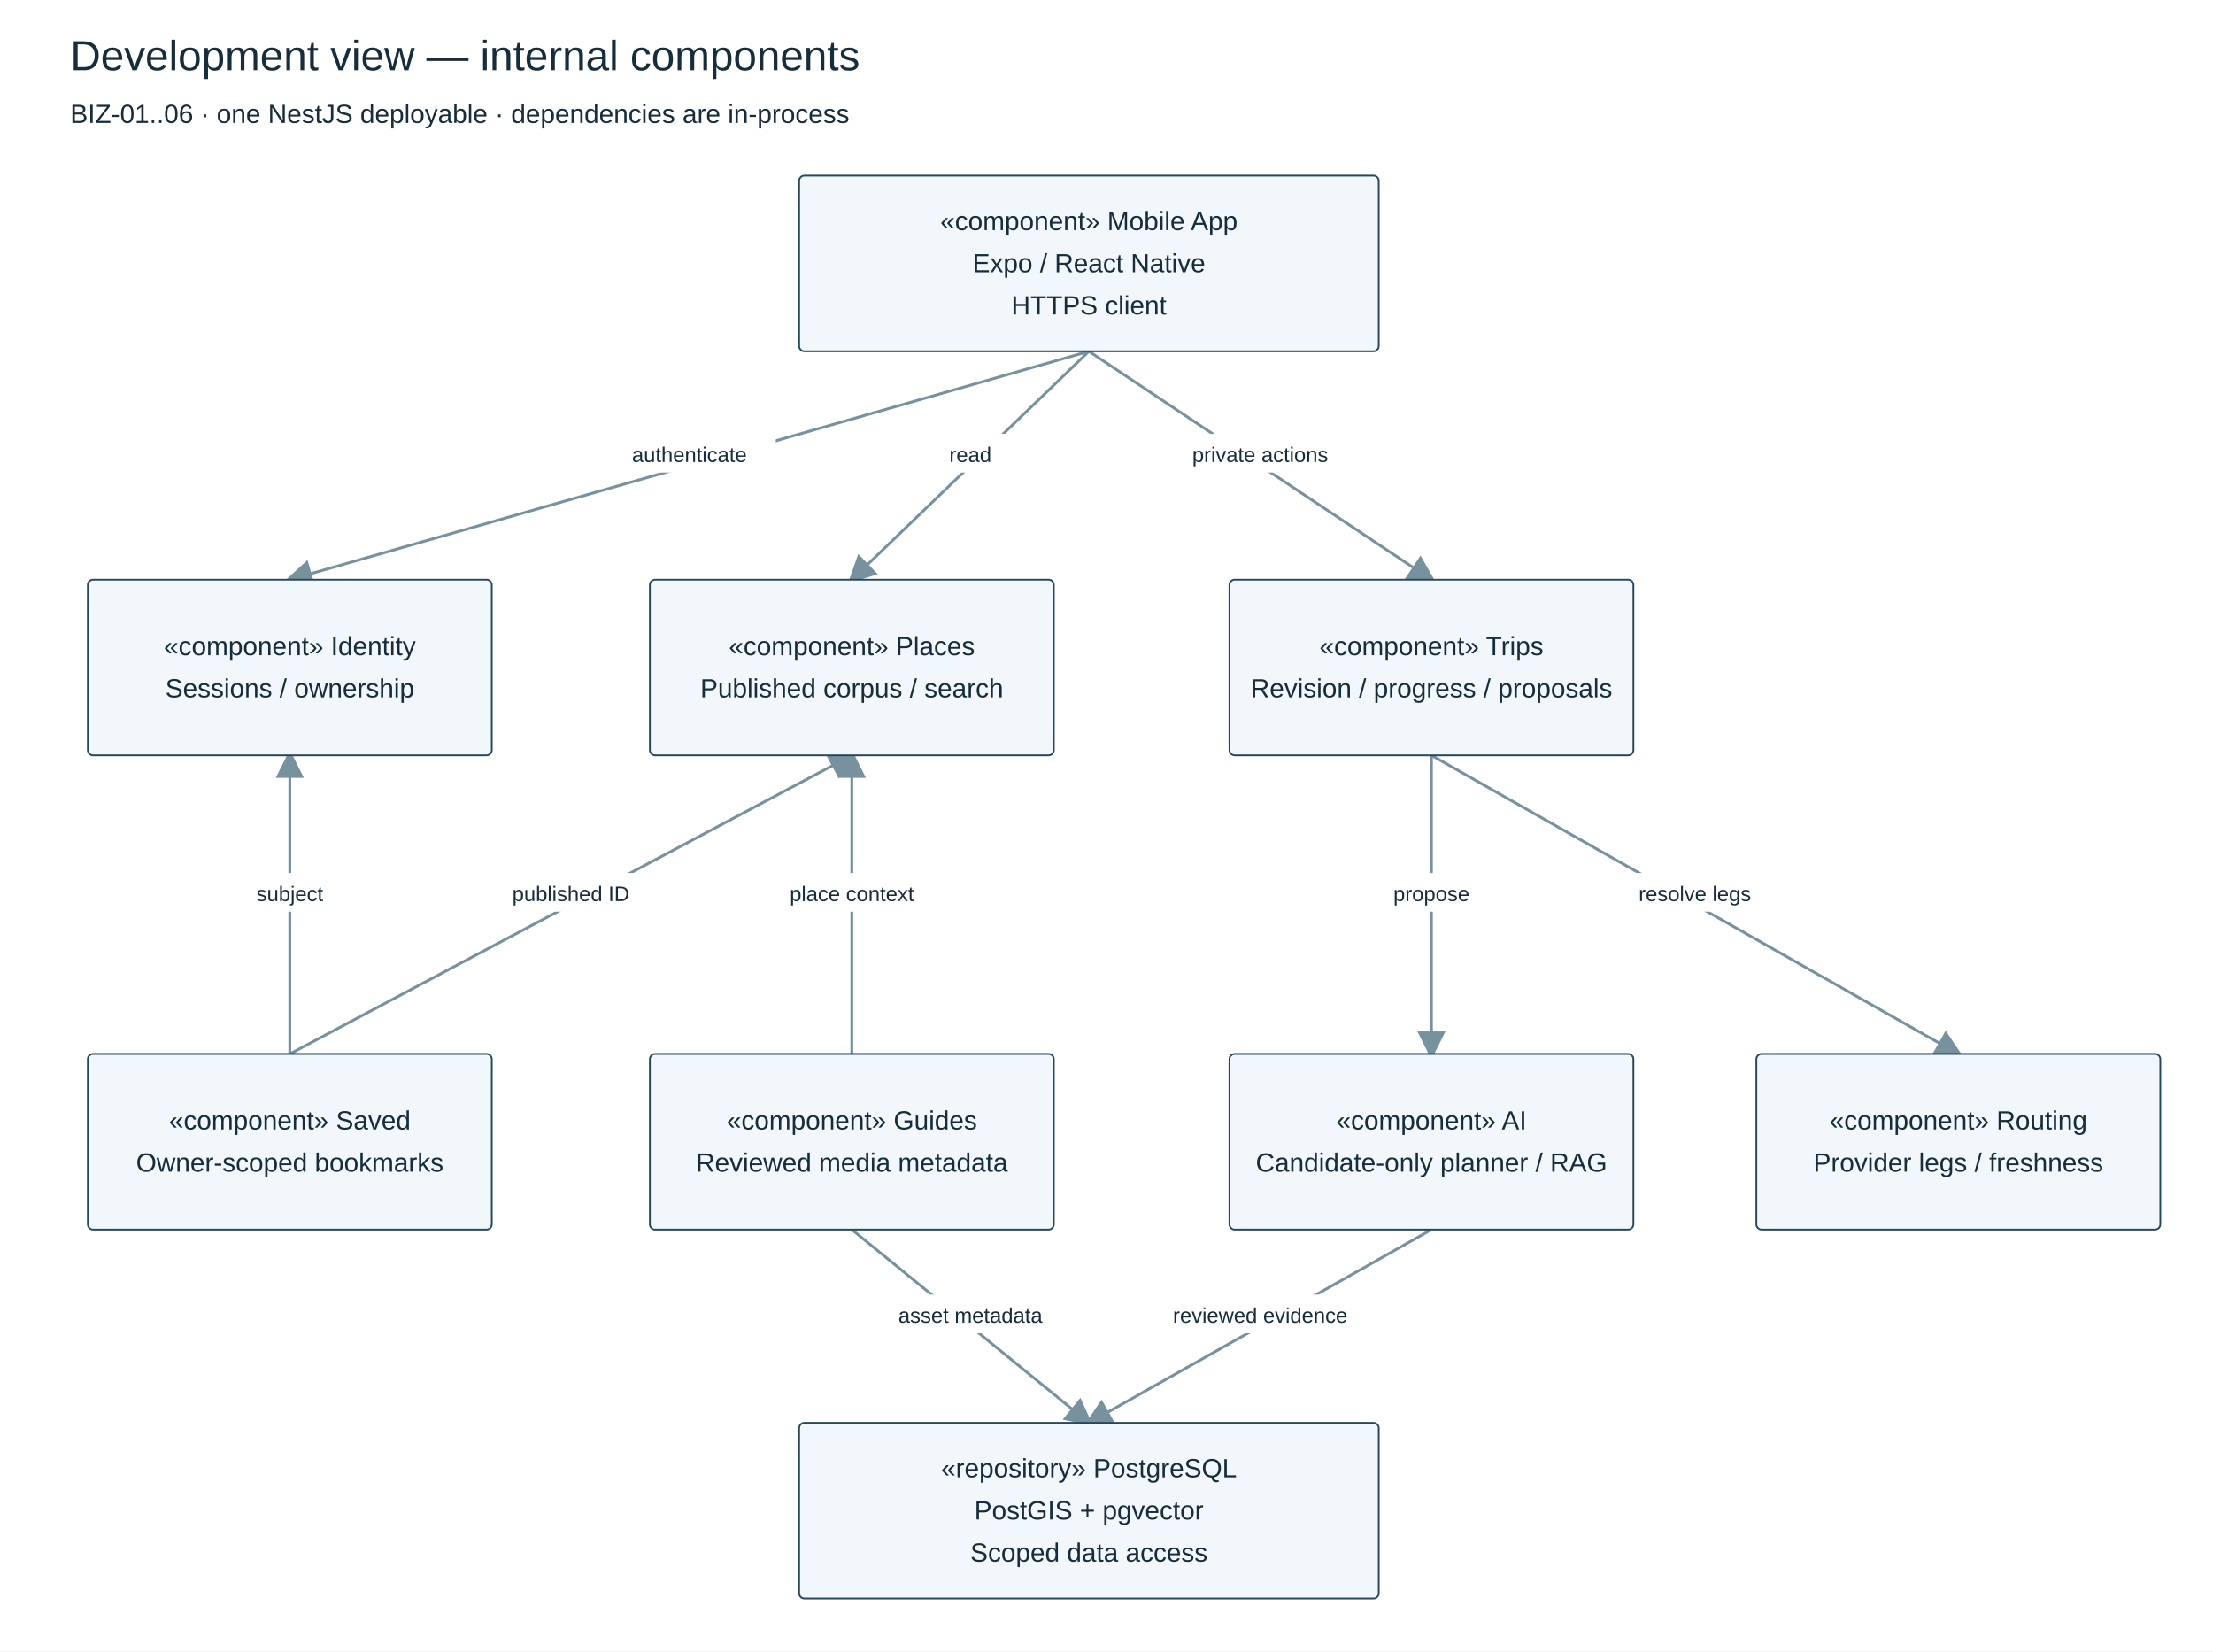
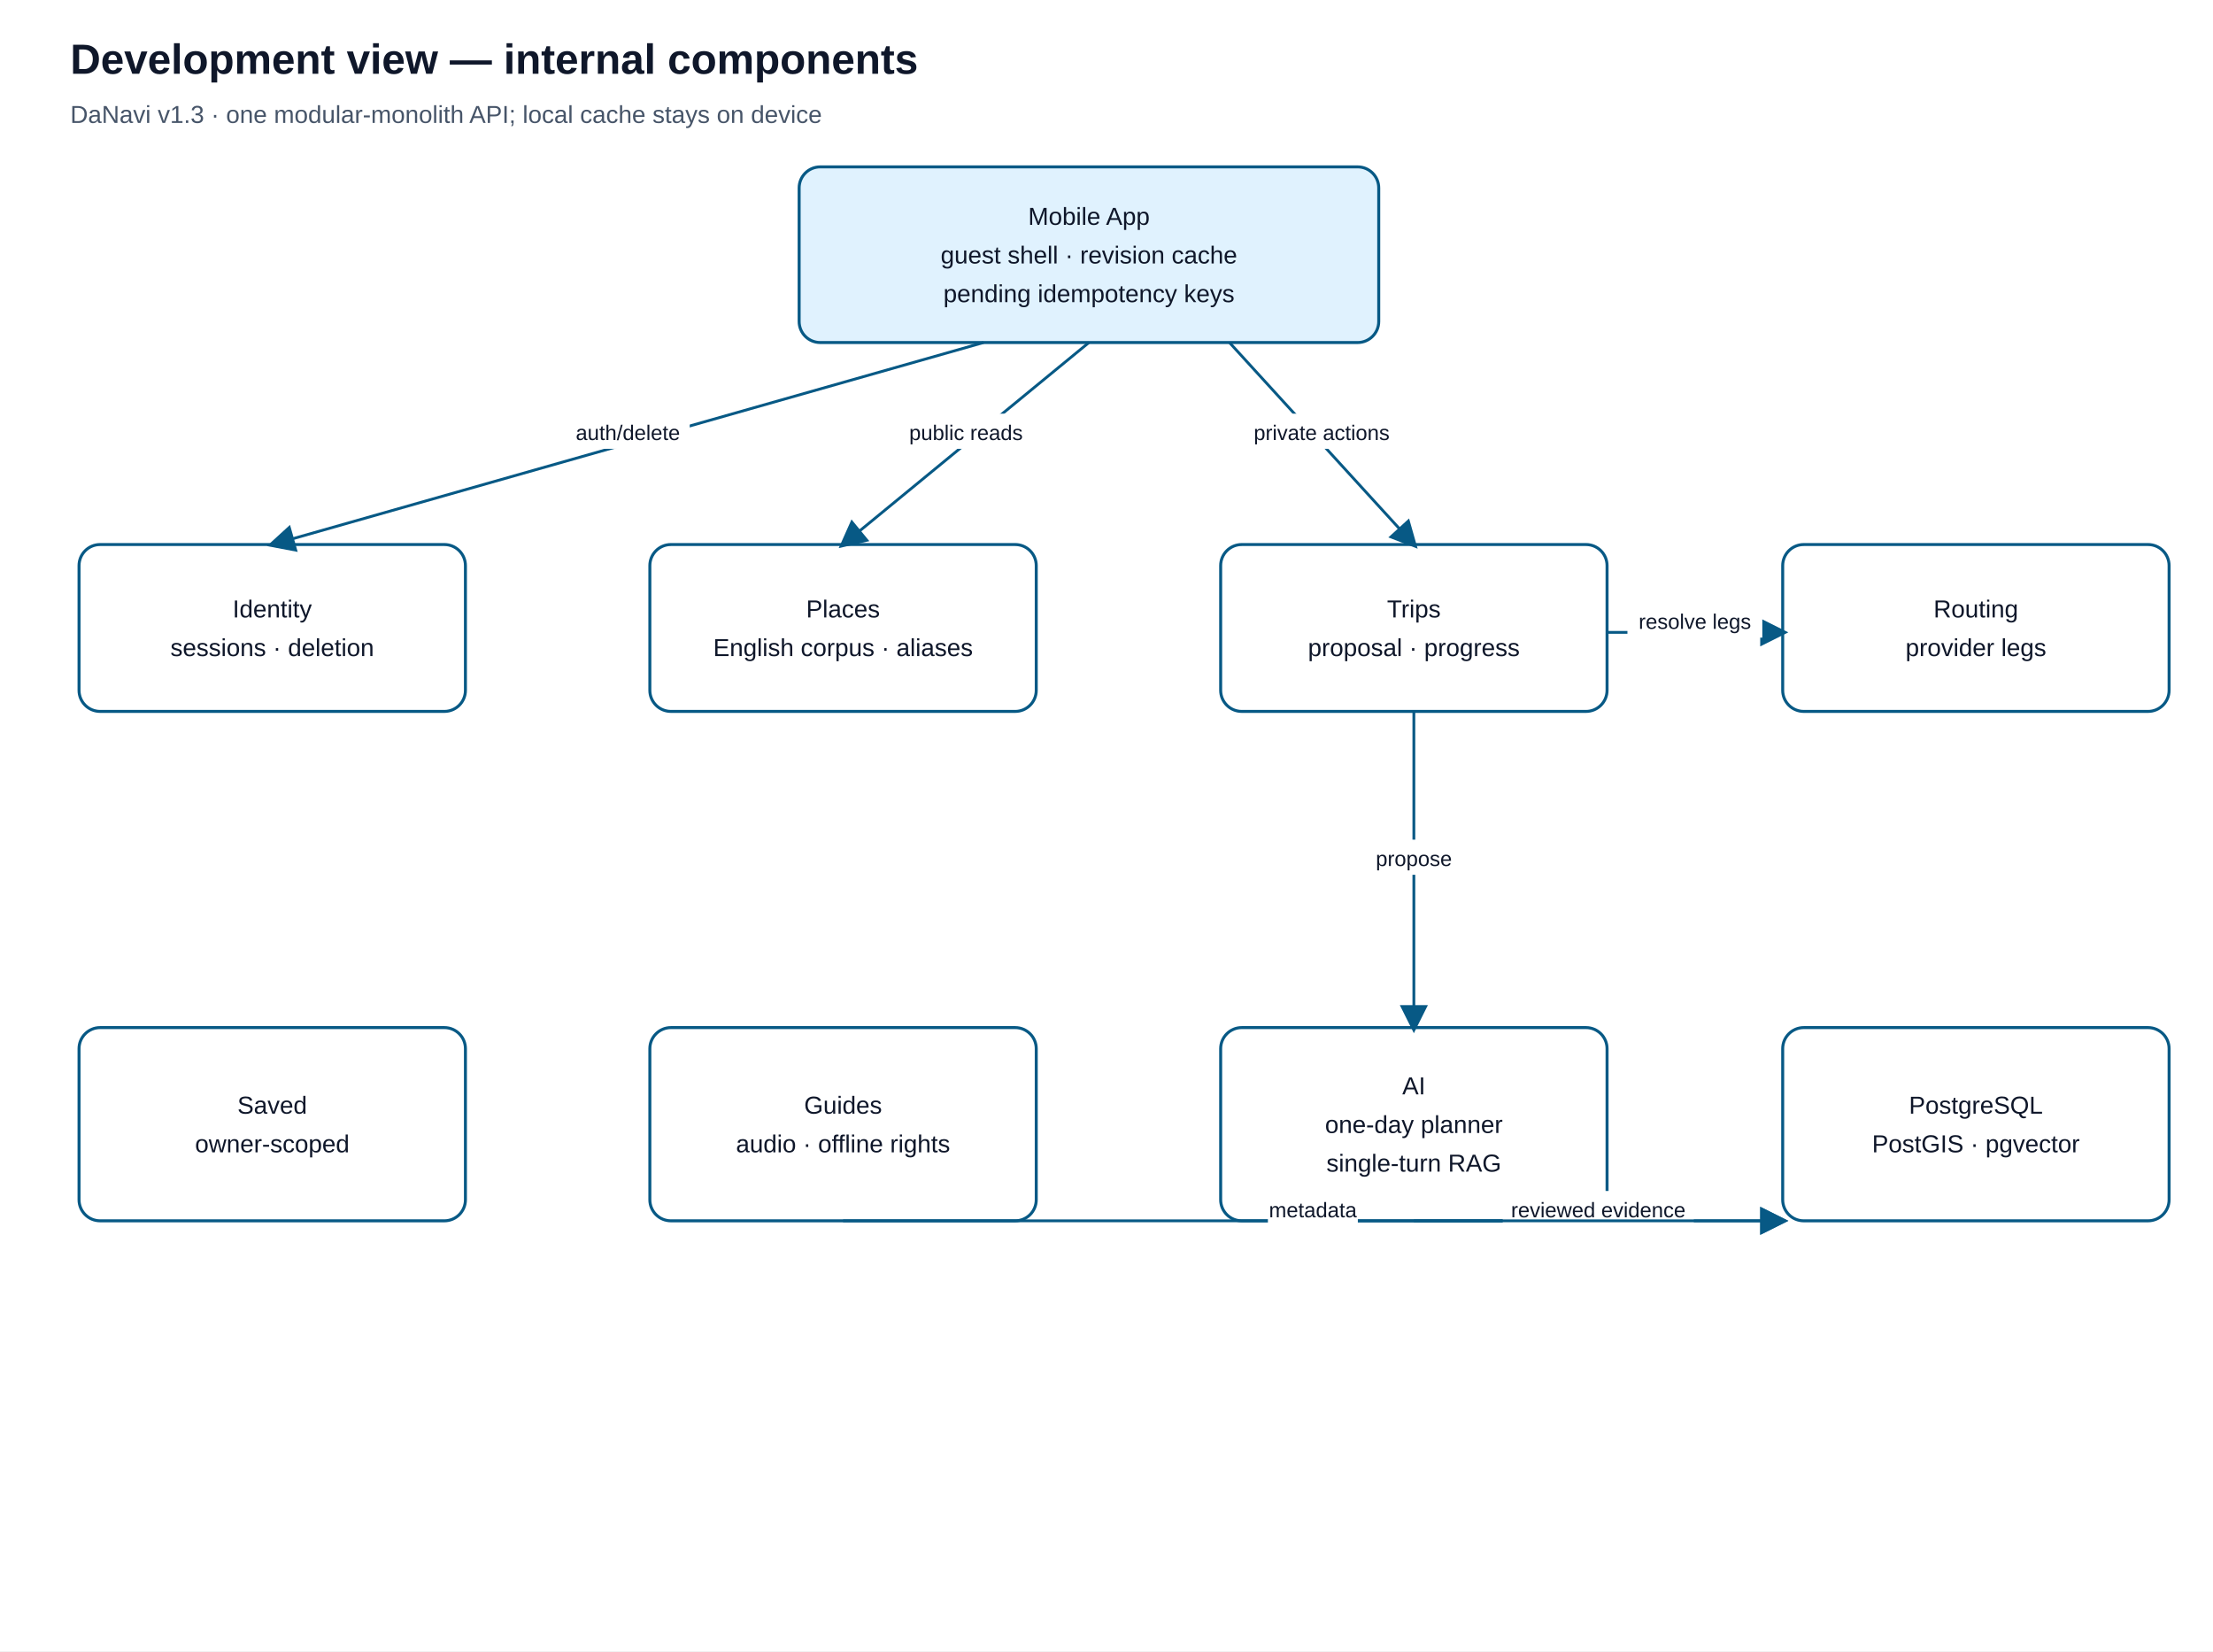
<svg xmlns="http://www.w3.org/2000/svg" width="1260" height="940" viewBox="0 0 1260 940">
  <defs>
-     <marker id="arrow" markerWidth="10" markerHeight="10" refX="8" refY="5" orient="auto">
-       <path d="M0,0 L10,5 L0,10z" fill="#78919e" />
-     </marker>
-     <marker id="diamond" markerWidth="14" markerHeight="12" refX="2" refY="6" orient="auto">
-       <path d="M0,6 L6,0 L12,6 L6,12z" fill="#78919e" />
+     <marker id="a" markerWidth="10" markerHeight="10" refX="8" refY="5" orient="auto">
+       <path d="M0,0 L10,5 L0,10z" fill="#075985" />
    </marker>
  </defs>
-   <g font-family="Arial, sans-serif" fill="#172d3c">
-     <rect width="100%" height="100%" fill="white" />
-     <text x="40" y="40" font-size="24">Development view — internal components</text>
-     <text x="40" y="70" font-size="15">BIZ-01..06 · one NestJS deployable · dependencies are in-process</text>
-     <polyline points="620,200 485,330" fill="none" stroke="#78919e" stroke-width="1.6" marker-end="url(#arrow)" />
-     <rect x="532.1" y="247" width="40.8" height="22" fill="white" />
-     <text x="552.5" y="263" text-anchor="middle" font-size="12">read</text>
-     <polyline points="620,200 815,330" fill="none" stroke="#78919e" stroke-width="1.6" marker-end="url(#arrow)" />
-     <rect x="657.5" y="247" width="120" height="22" fill="white" />
-     <text x="717.5" y="263" text-anchor="middle" font-size="12">private actions</text>
-     <polyline points="620,200 165,330" fill="none" stroke="#78919e" stroke-width="1.6" marker-end="url(#arrow)" />
-     <rect x="343.3" y="247" width="98.4" height="22" fill="white" />
-     <text x="392.5" y="263" text-anchor="middle" font-size="12">authenticate</text>
-     <polyline points="165,600 165,430" fill="none" stroke="#78919e" stroke-width="1.6" marker-end="url(#arrow)" />
-     <rect x="133.8" y="497" width="62.4" height="22" fill="white" />
-     <text x="165" y="513" text-anchor="middle" font-size="12">subject</text>
-     <polyline points="165,600 485,430" fill="none" stroke="#78919e" stroke-width="1.6" marker-end="url(#arrow)" />
-     <rect x="275.8" y="497" width="98.4" height="22" fill="white" />
-     <text x="325" y="513" text-anchor="middle" font-size="12">published ID</text>
-     <polyline points="485,600 485,430" fill="none" stroke="#78919e" stroke-width="1.6" marker-end="url(#arrow)" />
-     <rect x="432.2" y="497" width="105.6" height="22" fill="white" />
-     <text x="485" y="513" text-anchor="middle" font-size="12">place context</text>
-     <polyline points="815,430 815,600" fill="none" stroke="#78919e" stroke-width="1.6" marker-end="url(#arrow)" />
-     <rect x="783.8" y="497" width="62.4" height="22" fill="white" />
-     <text x="815" y="513" text-anchor="middle" font-size="12">propose</text>
-     <polyline points="815,430 1115,600" fill="none" stroke="#78919e" stroke-width="1.6" marker-end="url(#arrow)" />
-     <rect x="915.8" y="497" width="98.4" height="22" fill="white" />
-     <text x="965" y="513" text-anchor="middle" font-size="12">resolve legs</text>
-     <polyline points="815,700 620,810" fill="none" stroke="#78919e" stroke-width="1.6" marker-end="url(#arrow)" />
-     <rect x="650.3" y="737" width="134.4" height="22" fill="white" />
-     <text x="717.5" y="753" text-anchor="middle" font-size="12">reviewed evidence</text>
-     <polyline points="485,700 620,810" fill="none" stroke="#78919e" stroke-width="1.6" marker-end="url(#arrow)" />
-     <rect x="496.1" y="737" width="112.8" height="22" fill="white" />
-     <text x="552.5" y="753" text-anchor="middle" font-size="12">asset metadata</text>
-     <rect x="455" y="100" width="330" height="100" rx="3" fill="#f1f7fa" stroke="#27485b" />
-     <text x="620" y="131" text-anchor="middle" font-size="15">«component» Mobile App</text>
-     <text x="620" y="155" text-anchor="middle" font-size="15">Expo / React Native</text>
-     <text x="620" y="179" text-anchor="middle" font-size="15">HTTPS client</text>
-     <rect x="50" y="330" width="230" height="100" rx="3" fill="#f1f7fa" stroke="#27485b" />
-     <text x="165" y="373" text-anchor="middle" font-size="15">«component» Identity</text>
-     <text x="165" y="397" text-anchor="middle" font-size="15">Sessions / ownership</text>
-     <rect x="370" y="330" width="230" height="100" rx="3" fill="#f1f7fa" stroke="#27485b" />
-     <text x="485" y="373" text-anchor="middle" font-size="15">«component» Places</text>
-     <text x="485" y="397" text-anchor="middle" font-size="15">Published corpus / search</text>
-     <rect x="700" y="330" width="230" height="100" rx="3" fill="#f1f7fa" stroke="#27485b" />
-     <text x="815" y="373" text-anchor="middle" font-size="15">«component» Trips</text>
-     <text x="815" y="397" text-anchor="middle" font-size="15">Revision / progress / proposals</text>
-     <rect x="50" y="600" width="230" height="100" rx="3" fill="#f1f7fa" stroke="#27485b" />
-     <text x="165" y="643" text-anchor="middle" font-size="15">«component» Saved</text>
-     <text x="165" y="667" text-anchor="middle" font-size="15">Owner-scoped bookmarks</text>
-     <rect x="370" y="600" width="230" height="100" rx="3" fill="#f1f7fa" stroke="#27485b" />
-     <text x="485" y="643" text-anchor="middle" font-size="15">«component» Guides</text>
-     <text x="485" y="667" text-anchor="middle" font-size="15">Reviewed media metadata</text>
-     <rect x="700" y="600" width="230" height="100" rx="3" fill="#f1f7fa" stroke="#27485b" />
-     <text x="815" y="643" text-anchor="middle" font-size="15">«component» AI</text>
-     <text x="815" y="667" text-anchor="middle" font-size="15">Candidate-only planner / RAG</text>
-     <rect x="1000" y="600" width="230" height="100" rx="3" fill="#f1f7fa" stroke="#27485b" />
-     <text x="1115" y="643" text-anchor="middle" font-size="15">«component» Routing</text>
-     <text x="1115" y="667" text-anchor="middle" font-size="15">Provider legs / freshness</text>
-     <rect x="455" y="810" width="330" height="100" rx="3" fill="#f1f7fa" stroke="#27485b" />
-     <text x="620" y="841" text-anchor="middle" font-size="15">«repository» PostgreSQL</text>
-     <text x="620" y="865" text-anchor="middle" font-size="15">PostGIS + pgvector</text>
-     <text x="620" y="889" text-anchor="middle" font-size="15">Scoped data access</text>
+   <rect width="100%" height="100%" fill="#fff" />
+   <g font-family="Arial, sans-serif" fill="#0F172A">
+     <text x="40" y="42" font-size="24" font-weight="700">Development view — internal components</text>
+     <text x="40" y="70" font-size="14" fill="#475569">DaNavi v1.3 · one modular-monolith API; local cache stays on device</text>
+     <rect x="455" y="95" width="330" height="100" rx="12" fill="#E0F2FE" stroke="#075985" stroke-width="1.7" />
+     <text x="620" y="128" text-anchor="middle" font-size="14" fill="#0F172A" font-weight="400">Mobile App</text>
+     <text x="620" y="150" text-anchor="middle" font-size="14" fill="#0F172A" font-weight="400">guest shell · revision cache</text>
+     <text x="620" y="172" text-anchor="middle" font-size="14" fill="#0F172A" font-weight="400">pending idempotency keys</text>
+     <rect x="45" y="310" width="220" height="95" rx="12" fill="#fff" stroke="#075985" stroke-width="1.7" />
+     <text x="155" y="351.5" text-anchor="middle" font-size="14" fill="#0F172A" font-weight="400">Identity</text>
+     <text x="155" y="373.5" text-anchor="middle" font-size="14" fill="#0F172A" font-weight="400">sessions · deletion</text>
+     <rect x="370" y="310" width="220" height="95" rx="12" fill="#fff" stroke="#075985" stroke-width="1.7" />
+     <text x="480" y="351.5" text-anchor="middle" font-size="14" fill="#0F172A" font-weight="400">Places</text>
+     <text x="480" y="373.5" text-anchor="middle" font-size="14" fill="#0F172A" font-weight="400">English corpus · aliases</text>
+     <rect x="695" y="310" width="220" height="95" rx="12" fill="#fff" stroke="#075985" stroke-width="1.7" />
+     <text x="805" y="351.5" text-anchor="middle" font-size="14" fill="#0F172A" font-weight="400">Trips</text>
+     <text x="805" y="373.5" text-anchor="middle" font-size="14" fill="#0F172A" font-weight="400">proposal · progress</text>
+     <rect x="1015" y="310" width="220" height="95" rx="12" fill="#fff" stroke="#075985" stroke-width="1.7" />
+     <text x="1125" y="351.5" text-anchor="middle" font-size="14" fill="#0F172A" font-weight="400">Routing</text>
+     <text x="1125" y="373.5" text-anchor="middle" font-size="14" fill="#0F172A" font-weight="400">provider legs</text>
+     <rect x="45" y="585" width="220" height="110" rx="12" fill="#fff" stroke="#075985" stroke-width="1.7" />
+     <text x="155" y="634" text-anchor="middle" font-size="14" fill="#0F172A" font-weight="400">Saved</text>
+     <text x="155" y="656" text-anchor="middle" font-size="14" fill="#0F172A" font-weight="400">owner-scoped</text>
+     <rect x="370" y="585" width="220" height="110" rx="12" fill="#fff" stroke="#075985" stroke-width="1.7" />
+     <text x="480" y="634" text-anchor="middle" font-size="14" fill="#0F172A" font-weight="400">Guides</text>
+     <text x="480" y="656" text-anchor="middle" font-size="14" fill="#0F172A" font-weight="400">audio · offline rights</text>
+     <rect x="695" y="585" width="220" height="110" rx="12" fill="#fff" stroke="#075985" stroke-width="1.7" />
+     <text x="805" y="623" text-anchor="middle" font-size="14" fill="#0F172A" font-weight="400">AI</text>
+     <text x="805" y="645" text-anchor="middle" font-size="14" fill="#0F172A" font-weight="400">one-day planner</text>
+     <text x="805" y="667" text-anchor="middle" font-size="14" fill="#0F172A" font-weight="400">single-turn RAG</text>
+     <rect x="1015" y="585" width="220" height="110" rx="12" fill="#fff" stroke="#075985" stroke-width="1.7" />
+     <text x="1125" y="634" text-anchor="middle" font-size="14" fill="#0F172A" font-weight="400">PostgreSQL</text>
+     <text x="1125" y="656" text-anchor="middle" font-size="14" fill="#0F172A" font-weight="400">PostGIS · pgvector</text>
+     <line x1="560" y1="195" x2="155" y2="310" stroke="#075985" stroke-width="1.6" marker-end="url(#a)" />
+     <rect x="322.3" y="235.5" width="70.4" height="20" fill="#fff" />
+     <text x="357.5" y="250.5" text-anchor="middle" font-size="12">auth/delete</text>
+     <line x1="620" y1="195" x2="480" y2="310" stroke="#075985" stroke-width="1.6" marker-end="url(#a)" />
+     <rect x="511.6" y="235.5" width="76.8" height="20" fill="#fff" />
+     <text x="550" y="250.5" text-anchor="middle" font-size="12">public reads</text>
+     <line x1="700" y1="195" x2="805" y2="310" stroke="#075985" stroke-width="1.6" marker-end="url(#a)" />
+     <rect x="704.5" y="235.5" width="96" height="20" fill="#fff" />
+     <text x="752.5" y="250.5" text-anchor="middle" font-size="12">private actions</text>
+     <line x1="805" y1="405" x2="805" y2="585" stroke="#075985" stroke-width="1.6" marker-end="url(#a)" />
+     <rect x="782.6" y="478" width="44.8" height="20" fill="#fff" />
+     <text x="805" y="493" text-anchor="middle" font-size="12">propose</text>
+     <line x1="915" y1="360" x2="1015" y2="360" stroke="#075985" stroke-width="1.6" marker-end="url(#a)" />
+     <rect x="926.6" y="343" width="76.8" height="20" fill="#fff" />
+     <text x="965" y="358" text-anchor="middle" font-size="12">resolve legs</text>
+     <line x1="805" y1="695" x2="1015" y2="695" stroke="#075985" stroke-width="1.6" marker-end="url(#a)" />
+     <rect x="855.6" y="678" width="108.8" height="20" fill="#fff" />
+     <text x="910" y="693" text-anchor="middle" font-size="12">reviewed evidence</text>
+     <line x1="480" y1="695" x2="1015" y2="695" stroke="#075985" stroke-width="1.6" marker-end="url(#a)" />
+     <rect x="721.9" y="678" width="51.2" height="20" fill="#fff" />
+     <text x="747.5" y="693" text-anchor="middle" font-size="12">metadata</text>
  </g>
</svg>
